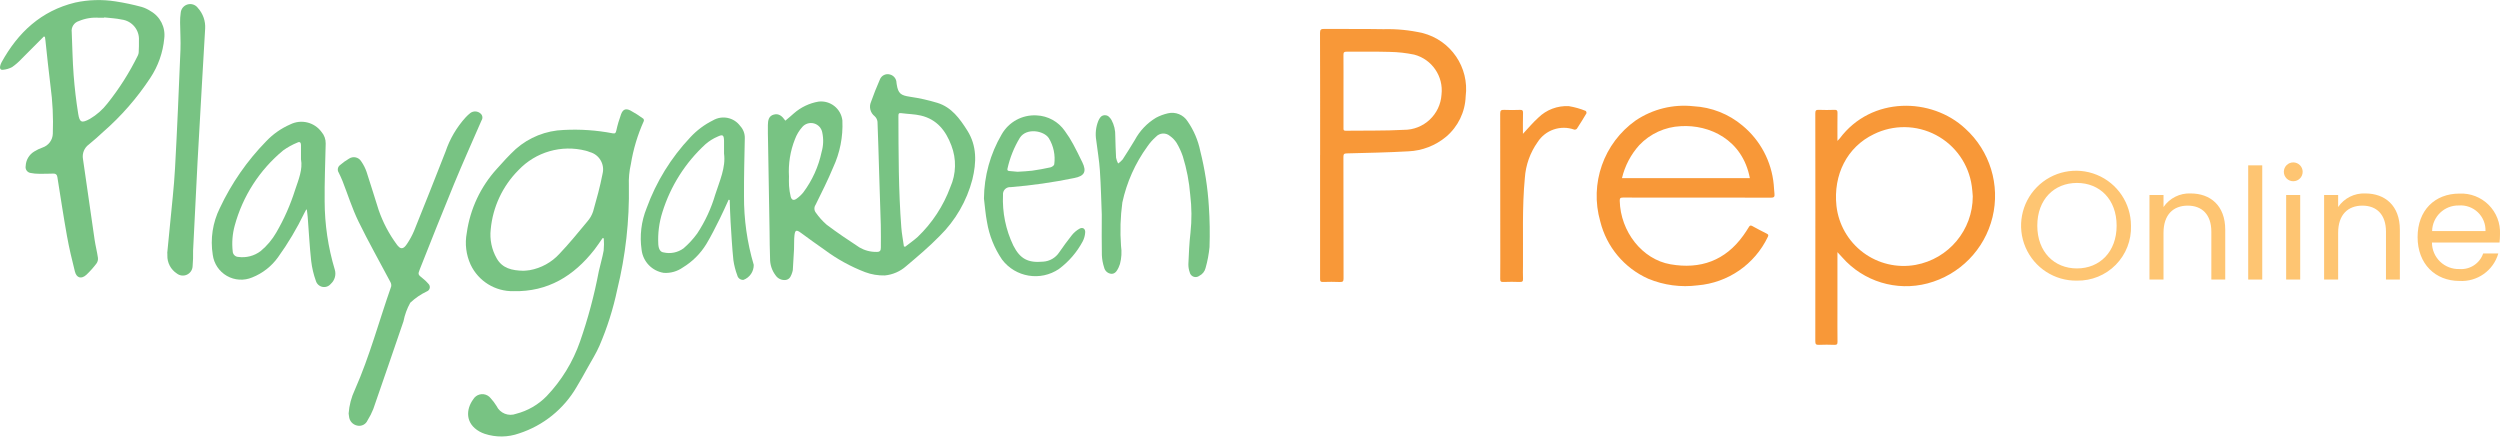
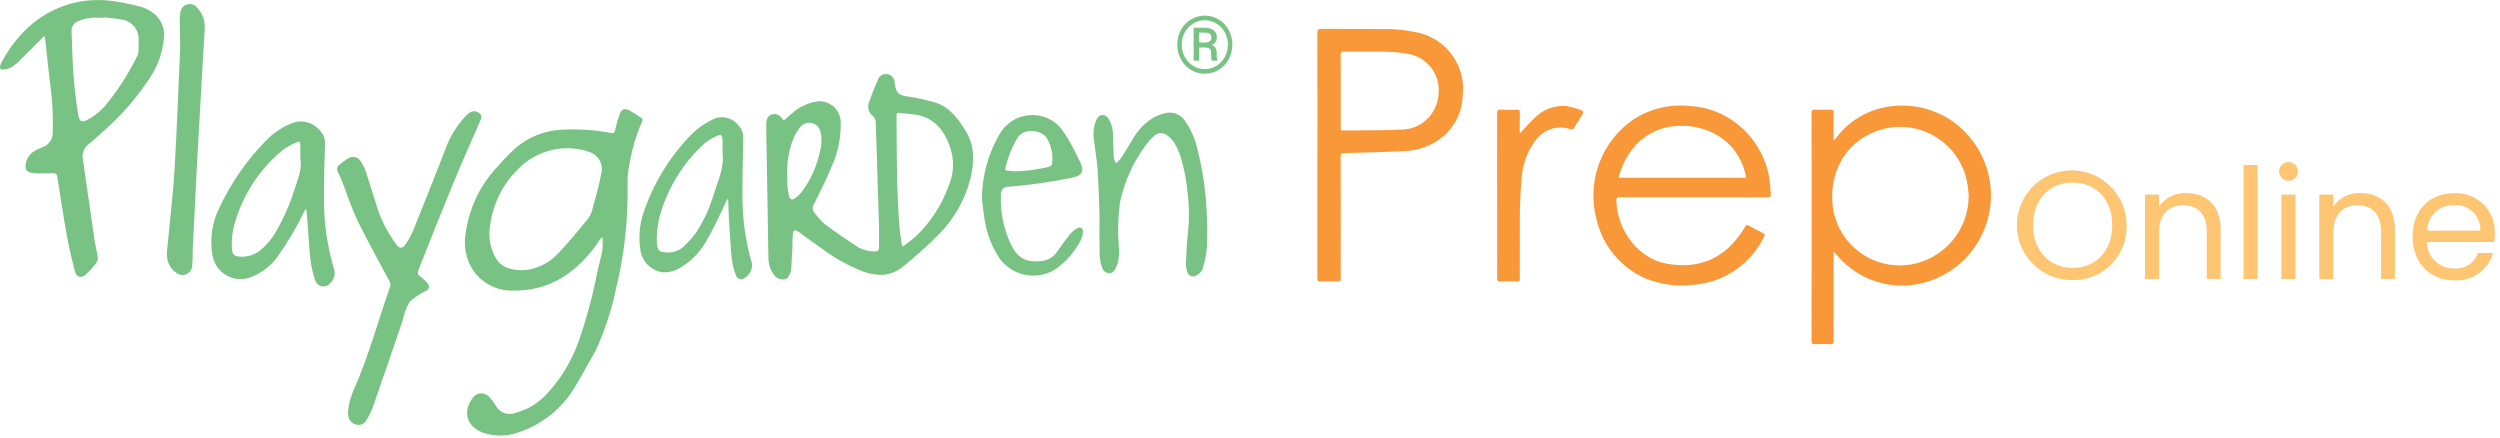
- <svg xmlns="http://www.w3.org/2000/svg" width="376.219" height="65.688" viewBox="0 0 376.219 65.688">
-   <g id="Group_903" data-name="Group 903" transform="translate(-1311.176 -1155.963)">
-     <g id="Group_888" data-name="Group 888" transform="translate(1311.176 1155.963)">
-       <path id="Path_876" data-name="Path 876" d="M1419.318,1195.891c-.413.586-.8,1.19-1.244,1.754-3.091,3.954-7,6.349-12.164,6.234a6.97,6.97,0,0,1-6.452-3.987,7.91,7.91,0,0,1-.582-4.773,18.037,18.037,0,0,1,4.521-9.643c.907-1.03,1.842-2.042,2.846-2.979a11.5,11.5,0,0,1,7.235-2.878,30.429,30.429,0,0,1,7.355.505c.378.062.459-.037.542-.388a19.1,19.1,0,0,1,.729-2.5c.282-.729.7-.893,1.4-.546a17.081,17.081,0,0,1,1.942,1.234.385.385,0,0,1,.07.364,25.745,25.745,0,0,0-1.944,6.474,12.286,12.286,0,0,0-.3,3.24,61.182,61.182,0,0,1-1.753,15.645,44.542,44.542,0,0,1-2.68,8.458c-.5,1.146-1.179,2.217-1.789,3.314-.537.966-1.066,1.938-1.645,2.882a15.555,15.555,0,0,1-8.651,6.982,7.983,7.983,0,0,1-5.181.063,4.655,4.655,0,0,1-.78-.344c-2.166-1.224-2.05-3.332-.946-4.844a1.593,1.593,0,0,1,2.181-.56,1.617,1.617,0,0,1,.447.393,7.466,7.466,0,0,1,.877,1.161,2.344,2.344,0,0,0,2.953,1.181,9.8,9.8,0,0,0,4.6-2.665,22.738,22.738,0,0,0,5.019-8.216,74.039,74.039,0,0,0,2.823-10.562c.228-1.046.548-2.075.732-3.128a10.811,10.811,0,0,0,.019-1.835Zm-11.921,4.919c.222-.02.593-.03.955-.091a7.971,7.971,0,0,0,4.466-2.455c1.477-1.551,2.834-3.218,4.2-4.866a4.344,4.344,0,0,0,.871-1.509c.532-1.881,1.06-3.771,1.425-5.689a2.7,2.7,0,0,0-1.947-3.262,3.968,3.968,0,0,0-.57-.193,10.394,10.394,0,0,0-10.153,2.932,14.518,14.518,0,0,0-4.163,8.9,7.182,7.182,0,0,0,.9,4.364C1404.225,1200.442,1405.672,1200.773,1407.4,1200.809Z" transform="translate(-1328.634 -1160.062)" fill="#78c383" />
-       <path id="Path_877" data-name="Path 877" d="M1458.138,1176.905c.44-.376.871-.721,1.275-1.094a7.568,7.568,0,0,1,3.72-1.778,3.232,3.232,0,0,1,3.588,2.831l0,.042a15.049,15.049,0,0,1-1.388,7.033c-.794,1.916-1.73,3.773-2.65,5.634a.993.993,0,0,0,.033,1.16,10.031,10.031,0,0,0,1.635,1.824c1.6,1.207,3.274,2.331,4.954,3.431a4.928,4.928,0,0,0,2.548.665c.551.025.659-.227.658-.668,0-1.121.021-2.249-.009-3.372-.073-2.717-.172-5.432-.257-8.149-.08-2.465-.135-4.93-.24-7.394a1.343,1.343,0,0,0-.435-.846,1.8,1.8,0,0,1-.544-2.137c.407-1.132.841-2.258,1.331-3.356a1.252,1.252,0,0,1,1.521-.777,1.306,1.306,0,0,1,.986,1.248c.012.08.021.166.035.249.219,1.375.612,1.646,1.982,1.851a28.152,28.152,0,0,1,4.153.926c2.123.659,3.355,2.372,4.478,4.146,1.473,2.322,1.394,4.835.769,7.383a18.477,18.477,0,0,1-4.933,8.515c-1.575,1.617-3.315,3.078-5.044,4.537a5.651,5.651,0,0,1-3.188,1.386,7.878,7.878,0,0,1-2.983-.5,25.581,25.581,0,0,1-6.1-3.363c-1.2-.824-2.375-1.692-3.555-2.552-.677-.492-.881-.436-.971.4-.075.68-.03,1.373-.062,2.059-.05,1.053-.119,2.1-.184,3.156a1.185,1.185,0,0,1-.07.292c-.17.515-.332,1.058-.955,1.183a1.6,1.6,0,0,1-1.573-.7,4.081,4.081,0,0,1-.825-2.539c-.06-1.339-.051-2.681-.074-4.022q-.115-6.766-.23-13.53c-.013-.839-.045-1.681-.025-2.515.014-.669.1-1.361.888-1.576S1457.669,1176.242,1458.138,1176.905Zm17.841,18.919.193.05c.629-.491,1.291-.946,1.883-1.478a19.952,19.952,0,0,0,4.915-7.5,8.178,8.178,0,0,0,.153-6.254c-.838-2.23-2.175-3.938-4.59-4.507-.953-.224-1.958-.228-2.934-.36-.352-.047-.448.031-.446.4.019,5.6.009,11.2.435,16.786.073.958.258,1.907.392,2.861Zm-17.293-10.522c0,.469-.031.942.008,1.408a9.336,9.336,0,0,0,.25,1.631c.137.509.451.617.874.314a5.141,5.141,0,0,0,1.021-.955,15.482,15.482,0,0,0,2.754-6.085,5.994,5.994,0,0,0,.1-2.937,1.728,1.728,0,0,0-3.008-.822,5.8,5.8,0,0,0-1.1,1.833,13.062,13.062,0,0,0-.9,5.612Z" transform="translate(-1339.953 -1158.744)" fill="#78c383" />
-       <path id="Path_878" data-name="Path 878" d="M1655.72,1197.871v8.651c0,1.611-.014,3.222.01,4.832.006.385-.108.48-.48.468-.77-.028-1.545-.038-2.314,0-.455.024-.549-.12-.548-.56q.022-10.443.01-20.888c0-4.464.006-8.926-.01-13.389,0-.416.1-.546.524-.528.787.034,1.577.027,2.366,0,.35-.011.456.088.451.444-.021,1.372-.008,2.745-.008,4.231.16-.173.265-.264.346-.372,4.774-6.387,13.845-6.191,18.89-1.481a13.637,13.637,0,0,1-5.691,23.3,12.758,12.758,0,0,1-12.816-3.913C1656.232,1198.445,1656.023,1198.2,1655.72,1197.871Zm20.366-8.4c-.048-.517-.065-1.041-.15-1.549a10.289,10.289,0,0,0-14.764-7.79c-4,1.93-6.1,6.085-5.6,10.78a10.171,10.171,0,0,0,11.9,8.879A10.489,10.489,0,0,0,1676.086,1189.471Z" transform="translate(-1379.208 -1159.927)" fill="#f89838" />
-       <path id="Path_879" data-name="Path 879" d="M1317.784,1161.447c-1.121,1.125-2.234,2.258-3.363,3.372a8.817,8.817,0,0,1-1.434,1.247,3.662,3.662,0,0,1-1.368.4c-.373.058-.5-.216-.422-.557a2.207,2.207,0,0,1,.209-.56c2.474-4.5,5.964-7.76,11.08-9a16.52,16.52,0,0,1,6.05-.18,35.674,35.674,0,0,1,3.969.839,4.964,4.964,0,0,1,1.313.617,4.122,4.122,0,0,1,2.077,4.106,12.885,12.885,0,0,1-2.1,5.955,39.707,39.707,0,0,1-7.09,8.124c-.7.649-1.413,1.291-2.155,1.892a2.223,2.223,0,0,0-.886,2.2c.586,4.045,1.155,8.091,1.749,12.134.134.91.37,1.805.5,2.717a1.225,1.225,0,0,1-.2.837,13.843,13.843,0,0,1-1.532,1.721c-.753.693-1.483.5-1.733-.488-.448-1.766-.87-3.544-1.191-5.337-.529-2.949-.974-5.917-1.446-8.874-.058-.366-.231-.533-.593-.526-.7.014-1.409.042-2.112.031a6.408,6.408,0,0,1-1.343-.128.88.88,0,0,1-.727-1.011l.006-.035a2.661,2.661,0,0,1,1.276-2.173,6.282,6.282,0,0,1,1.261-.606,2.258,2.258,0,0,0,1.545-2.087,41.728,41.728,0,0,0-.353-7.221c-.291-2.26-.507-4.53-.757-6.8-.02-.179-.048-.355-.072-.533Zm9.071-2.865-.007.053c-.251,0-.5.011-.755,0a6.58,6.58,0,0,0-3.048.495,1.533,1.533,0,0,0-1.074,1.685c.091,2.145.123,4.294.286,6.434.149,1.952.377,3.9.687,5.834.215,1.344.532,1.432,1.753.775a9.292,9.292,0,0,0,2.664-2.348,39.369,39.369,0,0,0,4.564-7.205,1.185,1.185,0,0,0,.125-.475c.024-.587.053-1.175.033-1.761a2.977,2.977,0,0,0-2.592-3.164C1328.631,1158.716,1327.736,1158.684,1326.855,1158.582Z" transform="translate(-1311.176 -1155.963)" fill="#78c383" />
-       <path id="Path_880" data-name="Path 880" d="M1626.381,1189.663c-3.708,0-7.415.006-11.124-.01-.394,0-.5.093-.491.5.123,4.618,3.363,8.8,7.633,9.543,4.49.786,8.246-.538,10.969-4.343.292-.408.571-.829.829-1.259.136-.227.24-.3.505-.16.721.4,1.447.778,2.181,1.145.247.123.308.23.165.5a12.893,12.893,0,0,1-10.568,7.286,14.513,14.513,0,0,1-7.4-.986,12.828,12.828,0,0,1-7.248-8.647,13.91,13.91,0,0,1,5.331-15.178,13.047,13.047,0,0,1,8.708-2.143,12.471,12.471,0,0,1,7.357,2.9,13.1,13.1,0,0,1,4.711,8.875c.051.467.054.938.113,1.4.056.443-.069.591-.552.588C1633.8,1189.652,1630.089,1189.663,1626.381,1189.663Zm7.968-2.934c-1.106-5.813-6.1-8.076-10.384-7.819a9.194,9.194,0,0,0-6.256,2.852,11.318,11.318,0,0,0-2.606,4.964Z" transform="translate(-1371.016 -1159.923)" fill="#f89838" />
-       <path id="Path_881" data-name="Path 881" d="M1559.307,1180.389c0-6.125.008-12.25-.015-18.375,0-.532.155-.62.641-.615,2.97.027,5.941-.015,8.91.039a23.553,23.553,0,0,1,5.844.573,8.7,8.7,0,0,1,6.524,9.549,8.323,8.323,0,0,1-2.944,6.066,9.526,9.526,0,0,1-5.676,2.194c-3.079.175-6.165.231-9.249.31-.41.01-.528.094-.528.52.015,6.091.006,12.183.02,18.274,0,.422-.07.584-.537.561-.854-.045-1.712-.026-2.567-.006-.32.007-.43-.067-.429-.411q.014-7.6,0-15.2v-3.474Zm3.517-9.662v5.584c0,.228-.026.415.32.409,2.914-.045,5.835.028,8.742-.133a5.656,5.656,0,0,0,5.691-5.311,5.564,5.564,0,0,0-4.11-6.009,19.587,19.587,0,0,0-3.683-.41c-2.162-.065-4.323-.011-6.485-.031-.369,0-.48.08-.48.467C1562.836,1167.1,1562.824,1168.916,1562.824,1170.727Z" transform="translate(-1360.646 -1157.047)" fill="#f89838" />
-       <path id="Path_882" data-name="Path 882" d="M1376.3,1222.371a10.072,10.072,0,0,1,.945-3.591c2.224-5.037,3.64-10.357,5.458-15.532a.99.99,0,0,0-.127-.681c-1.6-3.036-3.3-6.025-4.8-9.11-.948-1.951-1.6-4.046-2.395-6.072-.171-.436-.377-.858-.582-1.281a.835.835,0,0,1,.183-1.1,8.953,8.953,0,0,1,1.38-.99,1.3,1.3,0,0,1,1.8.359c.018.026.034.053.05.08a6.271,6.271,0,0,1,.789,1.558c.633,1.906,1.2,3.833,1.819,5.744a19.429,19.429,0,0,0,2.7,5.144c.561.8.992.8,1.54-.018a11.373,11.373,0,0,0,1.1-2.026q2.395-5.937,4.724-11.9a14.61,14.61,0,0,1,3.034-5.163,6.158,6.158,0,0,1,.7-.646,1.216,1.216,0,0,1,1.532.08.785.785,0,0,1,.147,1.041c-1.391,3.194-2.817,6.373-4.146,9.591-1.752,4.243-3.435,8.508-5.128,12.771-.327.825-.282.832.423,1.4a5.726,5.726,0,0,1,.869.831.687.687,0,0,1,.006.97.679.679,0,0,1-.233.155,9.7,9.7,0,0,0-2.515,1.715,9.469,9.469,0,0,0-1.021,2.8c-1.51,4.4-3.012,8.807-4.544,13.2a10.377,10.377,0,0,1-.861,1.7,1.36,1.36,0,0,1-1.535.791,1.538,1.538,0,0,1-1.253-1.394C1376.327,1222.641,1376.312,1222.474,1376.3,1222.371Z" transform="translate(-1323.835 -1160.141)" fill="#78c383" />
-       <path id="Path_883" data-name="Path 883" d="M1365.2,1192.052c-.092.171-.187.339-.276.512a44.7,44.7,0,0,1-3.979,6.686,8.754,8.754,0,0,1-3.875,3.025,4.3,4.3,0,0,1-5.939-3.4,11.663,11.663,0,0,1,1.071-7.048,36.647,36.647,0,0,1,6.96-10.033,11.087,11.087,0,0,1,3.643-2.553,3.749,3.749,0,0,1,4.689,1.137,2.574,2.574,0,0,1,.631,1.753c-.063,2.9-.185,5.8-.156,8.7a35.949,35.949,0,0,0,1.521,10.256,2.075,2.075,0,0,1-.6,2.162,1.293,1.293,0,0,1-2.235-.436,13.508,13.508,0,0,1-.713-3.016c-.24-2.2-.352-4.409-.523-6.615-.028-.367-.086-.731-.131-1.1Zm-.792-7.56c0-.841.008-1.5,0-2.15-.007-.361-.173-.553-.544-.359a10.254,10.254,0,0,0-2.14,1.182,22.214,22.214,0,0,0-7.286,11.3,10.3,10.3,0,0,0-.306,3.882.873.873,0,0,0,.846.843,4.528,4.528,0,0,0,3.363-.881,10.258,10.258,0,0,0,2.351-2.794,31.58,31.58,0,0,0,2.834-6.419c.524-1.556,1.165-3.089.882-4.6Z" transform="translate(-1319.113 -1160.526)" fill="#78c383" />
-       <path id="Path_884" data-name="Path 884" d="M1518.045,1192.482c-.076-1.89-.126-4.255-.283-6.615-.1-1.521-.363-3.024-.547-4.536a5.413,5.413,0,0,1,.315-2.962c.183-.4.4-.8.909-.838.531-.04.822.32,1.067.713a4.772,4.772,0,0,1,.571,2.417c.039,1.088.05,2.178.118,3.264a3.339,3.339,0,0,0,.308.872,3.513,3.513,0,0,0,.68-.608c.636-.966,1.24-1.951,1.841-2.94a8.682,8.682,0,0,1,3.187-3.342,7.257,7.257,0,0,1,1.774-.661,2.761,2.761,0,0,1,2.979,1.209,12.106,12.106,0,0,1,1.9,4.453,45.607,45.607,0,0,1,1.295,8.334,60.833,60.833,0,0,1,.1,6.126,17.59,17.59,0,0,1-.593,3.149,1.775,1.775,0,0,1-.947,1.183.909.909,0,0,1-1.275-.173.888.888,0,0,1-.167-.364,3.479,3.479,0,0,1-.2-1.23c.072-1.573.131-3.151.316-4.714a24.938,24.938,0,0,0-.039-5.72,26.811,26.811,0,0,0-1.109-5.765,10.823,10.823,0,0,0-.916-2,3.762,3.762,0,0,0-1.024-1.082,1.522,1.522,0,0,0-2.11.123,7.984,7.984,0,0,0-1.292,1.464,22.378,22.378,0,0,0-3.763,8.424,31.256,31.256,0,0,0-.2,6.522,6.818,6.818,0,0,1-.16,2.739,5.838,5.838,0,0,1-.219.56c-.231.458-.5.94-1.086.911a1.216,1.216,0,0,1-1.073-.94,6.937,6.937,0,0,1-.343-1.861C1518.014,1196.717,1518.045,1194.837,1518.045,1192.482Z" transform="translate(-1352.241 -1160.191)" fill="#78c383" />
-       <path id="Path_885" data-name="Path 885" d="M1444.832,1190.433c-.441.954-.857,1.922-1.329,2.857-.648,1.285-1.281,2.582-2.025,3.812a10.567,10.567,0,0,1-3.534,3.518,4.465,4.465,0,0,1-2.849.812,3.971,3.971,0,0,1-3.352-3.462,12.043,12.043,0,0,1,.751-6.272,30.824,30.824,0,0,1,6.577-10.666,11.749,11.749,0,0,1,3.405-2.549,3.122,3.122,0,0,1,4.107.846,2.589,2.589,0,0,1,.689,1.829c-.06,2.9-.134,5.8-.12,8.7a35.8,35.8,0,0,0,1.465,10.366,2.38,2.38,0,0,1-1.533,2.258.88.88,0,0,1-.944-.68,11.035,11.035,0,0,1-.584-2.275c-.2-1.915-.3-3.843-.423-5.764-.068-1.1-.09-2.206-.132-3.308Zm-.684-6.939c0-.784.014-1.371,0-1.958-.027-.854-.187-.983-.97-.609a6.878,6.878,0,0,0-1.819,1.137,23.213,23.213,0,0,0-6.485,10.228,13.563,13.563,0,0,0-.618,4.859c.051.693.3,1.144.787,1.2a3.675,3.675,0,0,0,3.015-.615,13.161,13.161,0,0,0,2.06-2.242,21.788,21.788,0,0,0,2.713-5.861c.663-2.061,1.595-4.075,1.318-6.139Z" transform="translate(-1335.189 -1160.367)" fill="#78c383" />
-       <path id="Path_886" data-name="Path 886" d="M1496.124,1190.165a19.432,19.432,0,0,1,2.664-9.649,5.668,5.668,0,0,1,5.252-2.866A5.445,5.445,0,0,1,1508.3,1180a16.17,16.17,0,0,1,1.281,2.038c.446.8.833,1.641,1.245,2.464.03.059.062.118.091.179.7,1.429.341,2.1-1.222,2.4a79.424,79.424,0,0,1-9.546,1.368,1.063,1.063,0,0,0-1.158.957,1.05,1.05,0,0,0,0,.224,15.918,15.918,0,0,0,1.552,7.606c1.025,2.022,2.225,2.633,4.488,2.426a3.127,3.127,0,0,0,2.423-1.408c.614-.881,1.237-1.754,1.909-2.588a3.992,3.992,0,0,1,1.132-.961c.508-.282.922.013.862.6a3.44,3.44,0,0,1-.362,1.289,12.52,12.52,0,0,1-3.577,4.163,6.3,6.3,0,0,1-8.572-1.414,14.142,14.142,0,0,1-2.263-5.644C1496.356,1192.536,1496.271,1191.343,1496.124,1190.165Zm5.063-4.032c.847-.059,1.521-.071,2.182-.16.925-.13,1.847-.3,2.758-.5.223-.05.56-.283.576-.456a6.007,6.007,0,0,0-.82-3.945c-.744-1.134-3.363-1.592-4.359-.047a15.4,15.4,0,0,0-1.857,4.628c-.07.272.043.353.3.37.468.031.931.085,1.222.111Z" transform="translate(-1348.052 -1160.286)" fill="#78c383" />
-       <path id="Path_887" data-name="Path 887" d="M1342.608,1194.227c.141-1.435.289-2.869.421-4.3.261-2.821.6-5.639.752-8.466.328-5.945.575-11.895.819-17.843.056-1.355-.046-2.715-.054-4.074a8.888,8.888,0,0,1,.091-1.5,1.435,1.435,0,0,1,2.595-.72,4.24,4.24,0,0,1,1.084,3.1q-.24,4.043-.469,8.086c-.228,4-.465,8.006-.678,12.009q-.354,6.658-.669,13.318a20.925,20.925,0,0,1-.072,2.352,1.468,1.468,0,0,1-2.375,1.081,3.137,3.137,0,0,1-1.424-2.729,2.707,2.707,0,0,1,0-.3Z" transform="translate(-1317.443 -1156.115)" fill="#78c383" />
-       <path id="Path_888" data-name="Path 888" d="M1596.58,1180.079c.777-.826,1.483-1.681,2.3-2.42a6.087,6.087,0,0,1,4.622-1.745,11.813,11.813,0,0,1,2.533.72.4.4,0,0,1,.1.364q-.689,1.17-1.433,2.306a.447.447,0,0,1-.39.143,4.679,4.679,0,0,0-5.538,1.9,10.548,10.548,0,0,0-1.906,5.379c-.422,4.417-.24,8.848-.281,13.273-.006.621-.022,1.243.006,1.862.018.378-.07.528-.487.511-.82-.035-1.644-.03-2.465,0-.371.013-.487-.08-.48-.469.021-1.761.009-3.523.009-5.284q0-9.786-.012-19.573c0-.469.128-.593.583-.573.8.037,1.61.03,2.414,0,.365-.013.446.114.439.456C1596.566,1177.985,1596.58,1179.038,1596.58,1180.079Z" transform="translate(-1367.398 -1159.939)" fill="#f89838" />
-     </g>
-     <g id="Online" transform="translate(1615.604 1180.358)" style="isolation: isolate">
-       <g id="Group_902" data-name="Group 902" style="isolation: isolate">
-         <path id="Path_4785" data-name="Path 4785" d="M1699.548,1204.592a8.269,8.269,0,1,1,8.128-8.267A7.984,7.984,0,0,1,1699.548,1204.592Zm0-1.835c3.413,0,5.969-2.484,5.969-6.432,0-3.972-2.556-6.433-5.969-6.433s-5.969,2.461-5.969,6.433C1693.579,1200.273,1696.134,1202.757,1699.548,1202.757Z" transform="translate(-1691.419 -1186.757)" fill="#fec572" />
-         <path id="Path_4786" data-name="Path 4786" d="M1724.512,1198.081c0-2.6-1.416-3.924-3.553-3.924-2.16,0-3.646,1.347-3.646,4.087v7.037H1715.2v-12.726h2.114v1.812a4.7,4.7,0,0,1,4.088-2.044c2.949,0,5.2,1.811,5.2,5.457v7.5h-2.09Z" transform="translate(-1696.16 -1187.607)" fill="#fec572" />
-         <path id="Path_4787" data-name="Path 4787" d="M1733.759,1187.042h2.114v17.185h-2.114Z" transform="translate(-1699.861 -1186.554)" fill="#fec572" />
-         <path id="Path_4788" data-name="Path 4788" d="M1740.457,1187.873a1.417,1.417,0,1,1,1.439,1.439A1.418,1.418,0,0,1,1740.457,1187.873Zm.348,3.507h2.114v12.726h-2.114Z" transform="translate(-1701.196 -1186.433)" fill="#fec572" />
-         <path id="Path_4789" data-name="Path 4789" d="M1757.339,1198.081c0-2.6-1.417-3.924-3.553-3.924-2.159,0-3.647,1.347-3.647,4.087v7.037h-2.112v-12.726h2.112v1.812a4.7,4.7,0,0,1,4.088-2.044c2.949,0,5.2,1.811,5.2,5.457v7.5h-2.09Z" transform="translate(-1702.706 -1187.607)" fill="#fec572" />
-         <path id="Path_4790" data-name="Path 4790" d="M1771.894,1205.495c-3.623,0-6.294-2.554-6.294-6.595,0-4.018,2.578-6.55,6.294-6.55a5.833,5.833,0,0,1,6.107,6.085,11.445,11.445,0,0,1-.069,1.276H1767.76a4,4,0,0,0,4.134,3.995,3.5,3.5,0,0,0,3.576-2.346h2.276A5.724,5.724,0,0,1,1771.894,1205.495Zm-4.109-7.5h8.034a3.734,3.734,0,0,0-4.018-3.855A3.939,3.939,0,0,0,1767.784,1197.994Z" transform="translate(-1706.21 -1187.613)" fill="#fec572" />
-       </g>
-     </g>
-   </g>
+ <svg xmlns="http://www.w3.org/2000/svg" width="377" height="66" viewBox="0 0 377 66" fill="none">
+   <path d="M90.684 35.829C90.271 36.415 89.884 37.019 89.44 37.583C86.349 41.537 82.44 43.932 77.276 43.817C75.93 43.846 74.605 43.485 73.46 42.778C72.315 42.07 71.4 41.047 70.824 39.83C70.139 38.338 69.936 36.67 70.242 35.057C70.744 31.461 72.32 28.1 74.763 25.414C75.67 24.384 76.605 23.372 77.609 22.435C79.613 20.663 82.171 19.646 84.844 19.557C87.307 19.427 89.777 19.596 92.199 20.062C92.577 20.124 92.658 20.025 92.741 19.674C92.927 18.825 93.17 17.99 93.47 17.174C93.752 16.445 94.17 16.281 94.87 16.628C95.544 16.995 96.193 17.407 96.812 17.862C96.853 17.912 96.881 17.971 96.894 18.035C96.906 18.099 96.902 18.164 96.882 18.226C95.952 20.289 95.299 22.466 94.938 24.7C94.695 25.762 94.594 26.851 94.638 27.94C94.73 33.209 94.141 38.467 92.885 43.585C92.275 46.486 91.377 49.32 90.205 52.043C89.705 53.189 89.026 54.26 88.416 55.357C87.879 56.323 87.35 57.295 86.771 58.239C84.846 61.553 81.765 64.039 78.12 65.221C76.448 65.817 74.625 65.84 72.939 65.284C72.669 65.193 72.408 65.078 72.159 64.94C69.993 63.716 70.109 61.608 71.213 60.096C71.428 59.733 71.779 59.47 72.188 59.365C72.597 59.26 73.03 59.321 73.394 59.536C73.566 59.638 73.718 59.771 73.841 59.929C74.17 60.286 74.464 60.675 74.718 61.09C74.972 61.622 75.416 62.039 75.963 62.258C76.511 62.477 77.12 62.481 77.671 62.271C79.421 61.823 81.013 60.901 82.271 59.606C84.511 57.257 86.222 54.456 87.29 51.39C88.49 47.944 89.433 44.413 90.113 40.828C90.341 39.782 90.661 38.753 90.845 37.7C90.903 37.09 90.91 36.476 90.864 35.865L90.684 35.829ZM78.763 40.748C78.985 40.728 79.356 40.718 79.718 40.657C81.435 40.349 83.004 39.487 84.184 38.202C85.661 36.651 87.018 34.984 88.384 33.336C88.773 32.897 89.07 32.384 89.255 31.827C89.787 29.946 90.315 28.056 90.68 26.138C90.85 25.447 90.742 24.718 90.377 24.107C90.013 23.496 89.422 23.054 88.733 22.876C88.548 22.797 88.358 22.733 88.163 22.683C86.363 22.219 84.472 22.247 82.686 22.762C80.9 23.278 79.286 24.263 78.01 25.615C75.63 28.008 74.158 31.155 73.847 34.515C73.677 36.028 73.992 37.556 74.747 38.879C75.591 40.38 77.038 40.711 78.766 40.747L78.763 40.748Z" fill="#78C383" />
+   <path d="M118.185 18.161C118.625 17.785 119.056 17.44 119.46 17.067C120.511 16.142 121.799 15.526 123.18 15.289C124.031 15.189 124.887 15.431 125.56 15.961C126.233 16.492 126.667 17.269 126.768 18.12V18.162C126.878 20.584 126.402 22.997 125.38 25.195C124.586 27.111 123.65 28.968 122.73 30.829C122.613 31.001 122.553 31.206 122.559 31.414C122.565 31.622 122.636 31.823 122.763 31.989C123.231 32.661 123.78 33.274 124.398 33.813C125.998 35.02 127.672 36.144 129.352 37.244C130.125 37.693 131.006 37.922 131.9 37.909C132.451 37.934 132.559 37.682 132.558 37.241C132.558 36.12 132.579 34.992 132.549 33.869C132.476 31.152 132.377 28.437 132.292 25.72C132.212 23.255 132.157 20.79 132.052 18.326C132.015 18 131.86 17.699 131.617 17.48C131.302 17.235 131.078 16.891 130.979 16.505C130.881 16.118 130.914 15.709 131.073 15.343C131.48 14.211 131.914 13.085 132.404 11.987C132.512 11.689 132.729 11.443 133.011 11.299C133.294 11.155 133.62 11.123 133.925 11.21C134.204 11.28 134.452 11.441 134.63 11.667C134.808 11.892 134.907 12.17 134.911 12.458C134.923 12.538 134.932 12.624 134.946 12.707C135.165 14.082 135.558 14.353 136.928 14.558C138.334 14.761 139.722 15.071 141.081 15.484C143.204 16.143 144.436 17.856 145.559 19.63C147.032 21.952 146.953 24.465 146.328 27.013C145.484 30.245 143.779 33.188 141.395 35.528C139.82 37.145 138.08 38.606 136.351 40.065C135.46 40.85 134.345 41.335 133.163 41.451C132.146 41.478 131.133 41.309 130.18 40.951C128.003 40.113 125.95 38.982 124.08 37.588C122.88 36.764 121.705 35.896 120.525 35.036C119.848 34.544 119.644 34.6 119.554 35.436C119.479 36.116 119.524 36.809 119.492 37.495C119.442 38.548 119.373 39.595 119.308 40.651C119.297 40.751 119.274 40.849 119.238 40.943C119.068 41.458 118.906 42.001 118.283 42.126C117.981 42.171 117.673 42.13 117.394 42.006C117.116 41.882 116.878 41.681 116.71 41.426C116.158 40.696 115.867 39.802 115.885 38.887C115.825 37.548 115.834 36.206 115.811 34.865C115.734 30.354 115.658 25.844 115.581 21.335C115.568 20.496 115.536 19.654 115.556 18.82C115.57 18.151 115.656 17.459 116.444 17.244C117.232 17.029 117.716 17.498 118.185 18.161ZM136.026 37.08L136.219 37.13C136.848 36.639 137.51 36.184 138.102 35.652C140.288 33.557 141.969 30.992 143.017 28.152C143.895 26.17 143.95 23.921 143.17 21.898C142.332 19.668 140.995 17.96 138.58 17.391C137.627 17.167 136.622 17.163 135.646 17.031C135.294 16.984 135.198 17.062 135.2 17.431C135.219 23.031 135.209 28.631 135.635 34.217C135.708 35.175 135.893 36.124 136.027 37.078L136.026 37.08ZM118.733 26.558C118.733 27.027 118.702 27.5 118.741 27.966C118.776 28.516 118.86 29.062 118.991 29.597C119.128 30.106 119.442 30.214 119.865 29.911C120.247 29.641 120.591 29.319 120.886 28.956C122.236 27.152 123.176 25.076 123.64 22.871C123.916 21.915 123.951 20.906 123.74 19.934C123.682 19.613 123.534 19.315 123.314 19.075C123.094 18.834 122.81 18.661 122.495 18.575C122.18 18.489 121.848 18.494 121.536 18.589C121.224 18.684 120.945 18.865 120.732 19.112C120.255 19.649 119.882 20.271 119.632 20.945C118.924 22.727 118.616 24.643 118.732 26.557L118.733 26.558Z" fill="#78C383" />
+   <path d="M276.512 37.944V46.595C276.512 48.206 276.498 49.817 276.522 51.427C276.528 51.812 276.414 51.907 276.042 51.895C275.272 51.867 274.497 51.857 273.728 51.895C273.273 51.919 273.179 51.775 273.18 51.335C273.195 44.373 273.198 37.41 273.19 30.447C273.19 25.983 273.196 21.521 273.18 17.058C273.18 16.642 273.28 16.512 273.704 16.53C274.491 16.564 275.281 16.557 276.07 16.53C276.42 16.519 276.526 16.618 276.521 16.974C276.5 18.346 276.513 19.719 276.513 21.205C276.673 21.032 276.778 20.941 276.859 20.833C281.633 14.446 290.704 14.642 295.749 19.352C297.571 21.001 298.913 23.112 299.634 25.461C300.355 27.81 300.427 30.31 299.844 32.697C299.261 35.084 298.044 37.269 296.321 39.022C294.599 40.774 292.435 42.028 290.058 42.652C287.769 43.252 285.358 43.205 283.095 42.514C280.832 41.822 278.805 40.516 277.242 38.739C277.024 38.518 276.815 38.273 276.512 37.944ZM296.878 29.544C296.83 29.027 296.813 28.503 296.728 27.995C296.502 26.381 295.896 24.843 294.959 23.509C294.022 22.174 292.782 21.082 291.34 20.321C289.898 19.561 288.296 19.153 286.666 19.133C285.036 19.113 283.424 19.48 281.964 20.205C277.964 22.135 275.864 26.29 276.364 30.985C276.519 32.368 276.956 33.705 277.649 34.912C278.341 36.119 279.274 37.172 280.389 38.004C281.505 38.836 282.779 39.431 284.134 39.751C285.488 40.071 286.894 40.109 288.264 39.864C290.681 39.425 292.867 38.151 294.442 36.265C296.016 34.379 296.878 32.001 296.878 29.544Z" fill="#F89838" />
+   <path d="M6.608 5.484C5.487 6.609 4.374 7.742 3.245 8.856C2.813 9.322 2.333 9.74 1.811 10.103C1.386 10.325 0.921 10.46 0.443 10.503C0.07 10.561 -0.057 10.287 0.021 9.946C0.065 9.751 0.135 9.562 0.23 9.386C2.704 4.886 6.194 1.626 11.31 0.386C13.298 -0.046 15.35 -0.107 17.36 0.206C18.698 0.41 20.023 0.69 21.329 1.045C21.794 1.185 22.237 1.393 22.642 1.662C23.357 2.062 23.937 2.667 24.307 3.398C24.677 4.13 24.82 4.955 24.719 5.768C24.524 7.896 23.802 9.943 22.619 11.723C20.636 14.741 18.251 17.474 15.529 19.847C14.829 20.496 14.116 21.138 13.374 21.739C13.034 21.985 12.77 22.322 12.613 22.711C12.456 23.1 12.413 23.526 12.488 23.939C13.074 27.984 13.643 32.03 14.237 36.073C14.371 36.983 14.607 37.878 14.737 38.79C14.774 39.084 14.703 39.381 14.537 39.627C14.075 40.242 13.563 40.818 13.005 41.348C12.252 42.041 11.522 41.848 11.272 40.86C10.824 39.094 10.402 37.316 10.081 35.523C9.552 32.574 9.107 29.606 8.635 26.649C8.577 26.283 8.404 26.116 8.042 26.123C7.342 26.137 6.633 26.165 5.93 26.154C5.479 26.159 5.029 26.116 4.587 26.026C4.473 26.007 4.363 25.966 4.265 25.906C4.167 25.845 4.081 25.765 4.014 25.671C3.946 25.577 3.898 25.471 3.872 25.358C3.845 25.246 3.841 25.129 3.86 25.015L3.866 24.98C3.883 24.541 4.008 24.112 4.23 23.733C4.453 23.354 4.766 23.035 5.142 22.807C5.538 22.559 5.961 22.355 6.403 22.201C6.844 22.054 7.229 21.775 7.505 21.402C7.782 21.028 7.937 20.578 7.948 20.114C8.039 17.701 7.921 15.285 7.595 12.893C7.304 10.633 7.088 8.363 6.838 6.093C6.818 5.914 6.79 5.738 6.766 5.56L6.608 5.484ZM15.679 2.619L15.672 2.672C15.421 2.672 15.172 2.683 14.917 2.672C13.876 2.593 12.831 2.763 11.869 3.167C11.518 3.273 11.217 3.501 11.02 3.81C10.823 4.12 10.743 4.489 10.795 4.852C10.886 6.997 10.918 9.146 11.081 11.286C11.23 13.238 11.458 15.186 11.768 17.12C11.983 18.464 12.3 18.552 13.521 17.895C14.552 17.291 15.456 16.494 16.185 15.547C17.963 13.318 19.493 10.902 20.749 8.342C20.823 8.194 20.866 8.032 20.874 7.867C20.898 7.28 20.927 6.692 20.907 6.106C20.961 5.347 20.722 4.597 20.24 4.008C19.758 3.42 19.069 3.038 18.315 2.942C17.455 2.753 16.56 2.721 15.679 2.619Z" fill="#78C383" />
+   <path d="M255.365 29.74C251.657 29.74 247.95 29.746 244.241 29.73C243.847 29.73 243.741 29.823 243.75 30.23C243.873 34.848 247.113 39.03 251.383 39.773C255.873 40.559 259.629 39.235 262.352 35.43C262.644 35.022 262.923 34.601 263.181 34.171C263.317 33.944 263.421 33.871 263.686 34.011C264.407 34.411 265.133 34.789 265.867 35.156C266.114 35.279 266.175 35.386 266.032 35.656C265.06 37.688 263.573 39.429 261.719 40.708C259.865 41.986 257.708 42.756 255.464 42.942C252.953 43.264 250.402 42.924 248.064 41.956C246.277 41.162 244.694 39.971 243.438 38.472C242.182 36.973 241.285 35.207 240.816 33.309C240.023 30.538 240.11 27.59 241.065 24.871C242.02 22.152 243.796 19.797 246.147 18.131C248.705 16.41 251.79 15.651 254.855 15.988C257.557 16.131 260.139 17.149 262.212 18.888C263.543 19.985 264.644 21.333 265.452 22.856C266.261 24.379 266.76 26.046 266.923 27.763C266.974 28.23 266.977 28.701 267.036 29.163C267.092 29.606 266.967 29.754 266.484 29.751C262.784 29.729 259.073 29.74 255.365 29.74ZM263.333 26.806C262.227 20.993 257.233 18.73 252.949 18.987C250.573 19.093 248.331 20.115 246.693 21.839C245.422 23.249 244.526 24.956 244.087 26.803L263.333 26.806Z" fill="#F89838" />
+   <path d="M198.661 23.342C198.661 17.217 198.669 11.092 198.646 4.967C198.646 4.435 198.801 4.347 199.287 4.352C202.257 4.379 205.228 4.337 208.197 4.391C210.161 4.337 212.125 4.53 214.041 4.964C216.11 5.48 217.917 6.737 219.119 8.498C220.322 10.258 220.836 12.399 220.565 14.513C220.525 15.674 220.242 16.813 219.735 17.857C219.228 18.902 218.508 19.829 217.621 20.579C216.02 21.911 214.026 22.682 211.945 22.773C208.866 22.948 205.78 23.004 202.696 23.083C202.286 23.093 202.168 23.177 202.168 23.603C202.183 29.694 202.174 35.786 202.188 41.877C202.188 42.299 202.118 42.461 201.651 42.438C200.797 42.393 199.939 42.412 199.084 42.432C198.764 42.439 198.654 42.365 198.655 42.021C198.664 36.954 198.664 31.888 198.655 26.821V23.347L198.661 23.342ZM202.178 13.68V19.264C202.178 19.492 202.152 19.679 202.498 19.673C205.412 19.628 208.333 19.701 211.24 19.54C212.688 19.552 214.086 19.007 215.145 18.019C216.203 17.031 216.843 15.675 216.931 14.229C217.082 12.901 216.75 11.562 215.995 10.459C215.24 9.356 214.114 8.561 212.821 8.22C211.609 7.967 210.376 7.83 209.138 7.81C206.976 7.745 204.815 7.799 202.653 7.779C202.284 7.779 202.173 7.859 202.173 8.246C202.19 10.053 202.178 11.869 202.178 13.68Z" fill="#F89838" />
+   <path d="M52.465 62.23C52.555 60.985 52.875 59.767 53.41 58.639C55.634 53.602 57.05 48.282 58.868 43.107C58.909 42.872 58.864 42.63 58.741 42.426C57.141 39.39 55.441 36.401 53.941 33.316C52.993 31.365 52.341 29.27 51.546 27.244C51.375 26.808 51.169 26.386 50.964 25.963C50.853 25.789 50.811 25.581 50.845 25.378C50.879 25.175 50.986 24.992 51.147 24.863C51.575 24.49 52.037 24.159 52.527 23.873C52.813 23.683 53.164 23.613 53.501 23.68C53.839 23.748 54.136 23.946 54.327 24.232C54.345 24.258 54.361 24.285 54.377 24.312C54.711 24.792 54.977 25.316 55.166 25.87C55.799 27.776 56.366 29.703 56.985 31.614C57.622 33.454 58.532 35.188 59.685 36.758C60.246 37.558 60.677 37.558 61.225 36.74C61.659 36.104 62.028 35.425 62.325 34.714C63.922 30.756 65.496 26.789 67.049 22.814C67.693 20.902 68.726 19.144 70.083 17.651C70.299 17.418 70.533 17.202 70.783 17.005C71.009 16.84 71.284 16.758 71.563 16.773C71.842 16.788 72.108 16.898 72.315 17.085C72.464 17.209 72.561 17.385 72.588 17.577C72.616 17.77 72.57 17.965 72.462 18.126C71.071 21.32 69.645 24.499 68.316 27.717C66.564 31.96 64.881 36.225 63.188 40.488C62.861 41.313 62.906 41.32 63.611 41.888C63.929 42.134 64.22 42.412 64.48 42.719C64.609 42.847 64.682 43.021 64.683 43.203C64.684 43.385 64.614 43.559 64.486 43.689C64.42 43.756 64.341 43.809 64.253 43.844C63.33 44.28 62.481 44.858 61.738 45.559C61.252 46.432 60.907 47.378 60.717 48.359C59.207 52.759 57.705 57.166 56.173 61.559C55.939 62.151 55.651 62.72 55.312 63.259C55.187 63.548 54.966 63.785 54.686 63.929C54.406 64.074 54.085 64.116 53.777 64.05C53.444 63.988 53.14 63.818 52.914 63.566C52.687 63.314 52.55 62.994 52.524 62.656C52.492 62.5 52.477 62.333 52.465 62.23Z" fill="#78C383" />
+   <path d="M46.087 31.526C45.995 31.697 45.9 31.865 45.811 32.038C44.681 34.378 43.35 36.615 41.832 38.724C40.856 40.082 39.511 41.132 37.957 41.749C37.347 42.007 36.685 42.121 36.024 42.081C35.363 42.042 34.72 41.85 34.145 41.521C33.57 41.191 33.079 40.734 32.71 40.184C32.341 39.634 32.104 39.006 32.018 38.349C31.631 35.946 32.005 33.481 33.089 31.301C34.832 27.591 37.184 24.2 40.049 21.268C41.078 20.18 42.318 19.311 43.692 18.715C44.482 18.322 45.386 18.221 46.244 18.429C47.101 18.637 47.858 19.141 48.381 19.852C48.803 20.337 49.028 20.962 49.012 21.605C48.949 24.505 48.827 27.405 48.856 30.305C48.865 33.779 49.377 37.234 50.377 40.561C50.495 40.941 50.501 41.347 50.394 41.73C50.288 42.113 50.074 42.458 49.777 42.723C49.629 42.904 49.435 43.041 49.215 43.12C48.995 43.199 48.758 43.217 48.529 43.173C48.3 43.128 48.087 43.022 47.913 42.866C47.74 42.71 47.611 42.51 47.542 42.287C47.189 41.312 46.95 40.3 46.829 39.271C46.589 37.071 46.477 34.862 46.306 32.656C46.278 32.289 46.22 31.925 46.175 31.556L46.087 31.526ZM45.295 23.966C45.295 23.125 45.303 22.466 45.295 21.816C45.288 21.455 45.122 21.263 44.751 21.457C43.993 21.764 43.275 22.161 42.611 22.639C39.073 25.563 36.528 29.51 35.325 33.939C34.977 35.202 34.873 36.519 35.019 37.821C35.026 38.043 35.118 38.253 35.275 38.41C35.432 38.566 35.643 38.657 35.865 38.664C36.456 38.746 37.057 38.71 37.634 38.559C38.212 38.408 38.753 38.144 39.228 37.783C40.172 37 40.969 36.053 41.579 34.989C42.759 32.961 43.71 30.808 44.413 28.57C44.937 27.014 45.578 25.481 45.295 23.97V23.966Z" fill="#78C383" />
+   <path d="M165.804 32.291C165.728 30.401 165.678 28.036 165.521 25.676C165.421 24.155 165.158 22.652 164.974 21.14C164.8 20.143 164.909 19.116 165.289 18.178C165.472 17.778 165.689 17.378 166.198 17.34C166.729 17.3 167.02 17.66 167.265 18.053C167.665 18.794 167.862 19.628 167.836 20.47C167.875 21.558 167.886 22.648 167.954 23.734C168.016 24.038 168.119 24.331 168.262 24.606C168.514 24.434 168.743 24.229 168.942 23.998C169.578 23.032 170.182 22.047 170.783 21.058C171.524 19.677 172.626 18.522 173.97 17.716C174.53 17.419 175.126 17.197 175.744 17.055C176.305 16.92 176.893 16.964 177.428 17.181C177.962 17.398 178.415 17.777 178.723 18.264C179.65 19.605 180.296 21.12 180.623 22.717C181.311 25.449 181.745 28.239 181.918 31.051C182.054 33.09 182.088 35.135 182.018 37.177C181.917 38.243 181.718 39.297 181.425 40.326C181.364 40.581 181.248 40.819 181.084 41.024C180.92 41.228 180.713 41.394 180.478 41.509C180.383 41.581 180.275 41.634 180.159 41.665C180.043 41.696 179.923 41.703 179.805 41.687C179.686 41.671 179.572 41.632 179.469 41.571C179.366 41.511 179.275 41.431 179.203 41.336C179.12 41.229 179.063 41.104 179.036 40.972C178.896 40.577 178.828 40.161 178.836 39.742C178.908 38.169 178.967 36.591 179.152 35.028C179.358 33.126 179.345 31.207 179.113 29.308C178.955 27.352 178.584 25.418 178.004 23.543C177.767 22.847 177.46 22.177 177.088 21.543C176.822 21.118 176.474 20.75 176.064 20.461C175.765 20.204 175.378 20.073 174.984 20.096C174.591 20.119 174.221 20.294 173.954 20.584C173.465 21.017 173.031 21.509 172.662 22.048C170.836 24.564 169.555 27.433 168.899 30.472C168.605 32.633 168.538 34.819 168.699 36.994C168.832 37.908 168.777 38.84 168.539 39.733C168.476 39.923 168.403 40.11 168.32 40.293C168.089 40.751 167.82 41.233 167.234 41.204C166.979 41.18 166.738 41.077 166.545 40.908C166.352 40.739 166.218 40.514 166.161 40.264C165.962 39.662 165.847 39.036 165.818 38.403C165.773 36.526 165.804 34.646 165.804 32.291Z" fill="#78C383" />
+   <path d="M109.643 30.066C109.202 31.02 108.786 31.988 108.314 32.923C107.666 34.208 107.033 35.505 106.289 36.735C105.409 38.173 104.197 39.379 102.755 40.253C101.925 40.84 100.92 41.126 99.906 41.065C99.045 40.935 98.251 40.526 97.645 39.901C97.039 39.275 96.656 38.468 96.554 37.603C96.242 35.483 96.501 33.318 97.305 31.331C98.744 27.363 100.983 23.733 103.882 20.665C104.853 19.615 106.006 18.752 107.287 18.116C107.954 17.722 108.745 17.59 109.504 17.747C110.263 17.903 110.937 18.336 111.394 18.962C111.854 19.458 112.101 20.115 112.083 20.791C112.023 23.691 111.949 26.591 111.963 29.491C111.941 32.999 112.434 36.492 113.428 39.857C113.435 40.345 113.292 40.824 113.017 41.228C112.743 41.632 112.351 41.941 111.895 42.115C111.682 42.136 111.468 42.078 111.295 41.953C111.121 41.828 110.999 41.644 110.951 41.435C110.676 40.7 110.48 39.937 110.367 39.16C110.167 37.245 110.067 35.317 109.944 33.396C109.876 32.296 109.854 31.19 109.812 30.088L109.643 30.066ZM108.959 23.127C108.959 22.343 108.973 21.756 108.959 21.169C108.932 20.315 108.772 20.186 107.989 20.56C107.327 20.841 106.713 21.225 106.17 21.697C103.141 24.472 100.904 28.002 99.685 31.925C99.186 33.494 98.976 35.14 99.067 36.784C99.118 37.477 99.367 37.928 99.854 37.984C100.371 38.105 100.908 38.113 101.429 38.007C101.949 37.901 102.441 37.683 102.869 37.369C103.64 36.704 104.331 35.952 104.929 35.127C106.12 33.319 107.034 31.344 107.642 29.266C108.305 27.205 109.237 25.191 108.96 23.127H108.959Z" fill="#78C383" />
+   <path d="M148.072 29.879C148.102 26.485 149.021 23.159 150.736 20.23C151.257 19.31 152.025 18.554 152.953 18.048C153.881 17.541 154.932 17.304 155.988 17.364C156.832 17.399 157.656 17.629 158.395 18.037C159.134 18.445 159.769 19.019 160.248 19.714C160.725 20.361 161.153 21.042 161.529 21.752C161.975 22.552 162.362 23.393 162.774 24.216C162.804 24.275 162.836 24.334 162.865 24.395C163.565 25.824 163.206 26.495 161.643 26.795C158.492 27.444 155.304 27.901 152.097 28.163C151.817 28.137 151.537 28.222 151.32 28.402C151.103 28.581 150.966 28.84 150.939 29.12C150.931 29.195 150.931 29.27 150.939 29.344C150.821 31.969 151.354 34.581 152.491 36.95C153.516 38.972 154.716 39.583 156.979 39.376C157.465 39.346 157.936 39.203 158.357 38.959C158.778 38.714 159.135 38.375 159.402 37.968C160.016 37.087 160.639 36.214 161.311 35.38C161.625 34.992 162.009 34.666 162.443 34.419C162.951 34.137 163.365 34.432 163.305 35.019C163.27 35.468 163.147 35.906 162.943 36.308C162.073 37.943 160.852 39.365 159.366 40.471C158.029 41.381 156.393 41.741 154.797 41.478C153.202 41.215 151.768 40.348 150.794 39.057C149.639 37.362 148.867 35.436 148.531 33.413C148.304 32.25 148.219 31.057 148.072 29.879ZM153.135 25.847C153.982 25.788 154.656 25.776 155.317 25.687C156.242 25.557 157.164 25.387 158.075 25.187C158.298 25.137 158.635 24.904 158.651 24.731C158.84 23.361 158.55 21.967 157.831 20.786C157.087 19.652 154.468 19.194 153.472 20.739C152.606 22.171 151.978 23.734 151.615 25.367C151.545 25.639 151.658 25.72 151.915 25.737C152.383 25.768 152.846 25.822 153.137 25.848L153.135 25.847Z" fill="#78C383" />
+   <path d="M25.165 38.112C25.306 36.677 25.454 35.243 25.586 33.812C25.847 30.991 26.186 28.173 26.338 25.346C26.666 19.401 26.913 13.451 27.157 7.503C27.213 6.148 27.111 4.788 27.103 3.429C27.091 2.927 27.121 2.425 27.194 1.929C27.218 1.636 27.331 1.358 27.518 1.132C27.706 0.906 27.958 0.743 28.24 0.664C28.523 0.586 28.823 0.596 29.1 0.693C29.377 0.791 29.618 0.971 29.789 1.209C30.167 1.628 30.457 2.117 30.643 2.65C30.829 3.182 30.908 3.746 30.873 4.309C30.713 7.004 30.557 9.7 30.404 12.395C30.176 16.395 29.939 20.401 29.726 24.404C29.49 28.843 29.267 33.282 29.057 37.722C29.077 38.507 29.053 39.292 28.985 40.074C28.972 40.343 28.885 40.603 28.733 40.827C28.582 41.05 28.372 41.227 28.127 41.338C27.882 41.45 27.61 41.492 27.343 41.459C27.075 41.427 26.822 41.322 26.61 41.155C26.158 40.861 25.79 40.455 25.54 39.977C25.291 39.499 25.169 38.965 25.186 38.426C25.18 38.326 25.18 38.226 25.186 38.126L25.165 38.112Z" fill="#78C383" />
+   <path d="M229.182 20.14C229.959 19.314 230.665 18.459 231.482 17.72C232.088 17.122 232.812 16.658 233.608 16.357C234.404 16.057 235.254 15.927 236.104 15.975C236.972 16.12 237.822 16.361 238.637 16.695C238.682 16.743 238.715 16.801 238.733 16.864C238.75 16.928 238.752 16.995 238.737 17.059C238.278 17.839 237.8 18.608 237.304 19.365C237.255 19.419 237.195 19.46 237.127 19.485C237.059 19.509 236.986 19.517 236.914 19.508C235.912 19.148 234.818 19.139 233.811 19.485C232.804 19.83 231.945 20.509 231.376 21.408C230.259 22.992 229.599 24.853 229.47 26.787C229.048 31.204 229.23 35.635 229.189 40.06C229.183 40.681 229.167 41.303 229.195 41.922C229.213 42.3 229.125 42.45 228.708 42.433C227.888 42.398 227.064 42.403 226.243 42.433C225.872 42.446 225.756 42.353 225.763 41.964C225.784 40.203 225.772 38.441 225.772 36.68C225.772 30.156 225.768 23.632 225.76 17.107C225.76 16.638 225.888 16.514 226.343 16.534C227.143 16.571 227.953 16.564 228.757 16.534C229.122 16.521 229.203 16.648 229.196 16.99C229.168 18.046 229.182 19.099 229.182 20.14Z" fill="#F89838" />
+   <path d="M312.557 42.23C310.916 42.258 309.303 41.797 307.925 40.905C306.547 40.014 305.465 38.732 304.817 37.224C304.17 35.715 303.986 34.048 304.289 32.435C304.592 30.822 305.369 29.335 306.52 28.165C307.67 26.994 309.144 26.193 310.751 25.863C312.359 25.532 314.029 25.688 315.548 26.309C317.067 26.931 318.367 27.991 319.282 29.354C320.197 30.717 320.685 32.322 320.685 33.963C320.724 35.047 320.541 36.128 320.148 37.139C319.755 38.151 319.16 39.071 318.399 39.845C317.639 40.619 316.728 41.229 315.724 41.639C314.719 42.049 313.642 42.25 312.557 42.23ZM312.557 40.395C315.97 40.395 318.526 37.911 318.526 33.963C318.526 29.991 315.97 27.53 312.557 27.53C309.144 27.53 306.588 29.991 306.588 33.963C306.588 37.911 309.143 40.395 312.557 40.395Z" fill="#FEC572" />
+   <path d="M332.78 34.869C332.78 32.269 331.364 30.945 329.227 30.945C327.067 30.945 325.581 32.292 325.581 35.032V42.069H323.468V29.343H325.582V31.155C326.033 30.495 326.645 29.96 327.361 29.603C328.076 29.245 328.871 29.076 329.67 29.111C332.619 29.111 334.87 30.922 334.87 34.568V42.068H332.78V34.869Z" fill="#FEC572" />
+   <path d="M338.326 24.883H340.44V42.068H338.326V24.883Z" fill="#FEC572" />
+   <path d="M343.689 25.835C343.693 25.557 343.78 25.286 343.937 25.056C344.094 24.826 344.316 24.648 344.574 24.544C344.832 24.439 345.115 24.413 345.388 24.468C345.661 24.524 345.911 24.658 346.108 24.855C346.305 25.052 346.439 25.302 346.495 25.575C346.55 25.848 346.524 26.131 346.419 26.389C346.315 26.647 346.137 26.869 345.907 27.026C345.677 27.183 345.406 27.27 345.128 27.274C344.938 27.277 344.75 27.242 344.574 27.17C344.398 27.099 344.238 26.993 344.104 26.859C343.97 26.725 343.864 26.565 343.793 26.389C343.722 26.213 343.686 26.025 343.689 25.835ZM344.037 29.342H346.151V42.068H344.037V29.342Z" fill="#FEC572" />
+   <path d="M359.061 34.869C359.061 32.269 357.644 30.945 355.508 30.945C353.349 30.945 351.861 32.292 351.861 35.032V42.069H349.749V29.343H351.861V31.155C352.312 30.495 352.925 29.96 353.64 29.603C354.355 29.245 355.15 29.076 355.949 29.111C358.898 29.111 361.149 30.922 361.149 34.568V42.068H359.059L359.061 34.869Z" fill="#FEC572" />
+   <path d="M370.112 42.277C366.489 42.277 363.818 39.723 363.818 35.682C363.818 31.664 366.396 29.132 370.112 29.132C370.922 29.093 371.732 29.224 372.489 29.515C373.246 29.807 373.934 30.254 374.509 30.826C375.084 31.399 375.533 32.085 375.827 32.841C376.121 33.597 376.255 34.407 376.219 35.217C376.22 35.643 376.197 36.069 376.15 36.493H365.978C365.978 37.029 366.087 37.56 366.296 38.054C366.506 38.547 366.813 38.994 367.198 39.367C367.584 39.739 368.041 40.031 368.541 40.223C369.042 40.416 369.576 40.506 370.112 40.488C370.884 40.547 371.653 40.349 372.3 39.925C372.947 39.5 373.435 38.873 373.688 38.142H375.964C375.605 39.394 374.829 40.487 373.765 41.239C372.701 41.99 371.412 42.357 370.112 42.277ZM366.003 34.777H374.037C374.056 34.252 373.963 33.728 373.766 33.241C373.568 32.754 373.27 32.315 372.891 31.951C372.511 31.587 372.059 31.307 371.565 31.13C371.07 30.953 370.543 30.882 370.019 30.922C368.975 30.901 367.966 31.295 367.213 32.018C366.46 32.74 366.024 33.733 366.002 34.776L366.003 34.777Z" fill="#FEC572" />
+   <path d="M177.527 6.729C177.527 5.939 177.709 5.207 178.072 4.531C178.439 3.855 178.945 3.324 179.59 2.938C180.238 2.547 180.938 2.352 181.688 2.352C182.438 2.352 183.135 2.547 183.779 2.938C184.424 3.324 184.928 3.855 185.291 4.531C185.658 5.207 185.842 5.939 185.842 6.729C185.842 7.498 185.666 8.219 185.314 8.891C184.963 9.562 184.463 10.104 183.814 10.514C183.17 10.92 182.461 11.123 181.688 11.123C180.918 11.123 180.209 10.922 179.561 10.52C178.916 10.113 178.416 9.574 178.061 8.902C177.705 8.23 177.527 7.506 177.527 6.729ZM178.201 6.729C178.201 7.4 178.357 8.023 178.67 8.598C178.982 9.168 179.406 9.615 179.941 9.939C180.48 10.264 181.062 10.426 181.688 10.426C182.316 10.426 182.9 10.262 183.439 9.934C183.979 9.602 184.4 9.152 184.705 8.586C185.014 8.02 185.168 7.4 185.168 6.729C185.168 6.061 185.014 5.445 184.705 4.883C184.4 4.316 183.979 3.871 183.439 3.547C182.9 3.219 182.316 3.055 181.688 3.055C181.062 3.055 180.48 3.217 179.941 3.541C179.402 3.861 178.977 4.307 178.664 4.877C178.355 5.447 178.201 6.064 178.201 6.729ZM180.826 7.168V9.148H180V4.174H181.617C182.215 4.174 182.678 4.303 183.006 4.561C183.338 4.814 183.504 5.186 183.504 5.674C183.504 6.154 183.254 6.521 182.754 6.775C183.23 6.971 183.471 7.369 183.475 7.971V8.328C183.475 8.664 183.508 8.906 183.574 9.055V9.148H182.725C182.67 9.008 182.643 8.758 182.643 8.398C182.643 8.035 182.637 7.82 182.625 7.754C182.562 7.379 182.307 7.184 181.857 7.168H180.826ZM180.826 6.418H181.74C182.021 6.41 182.248 6.342 182.42 6.213C182.592 6.084 182.678 5.914 182.678 5.703C182.678 5.418 182.602 5.217 182.449 5.1C182.297 4.979 182.025 4.918 181.635 4.918H180.826V6.418Z" fill="#78C383" />
</svg>
